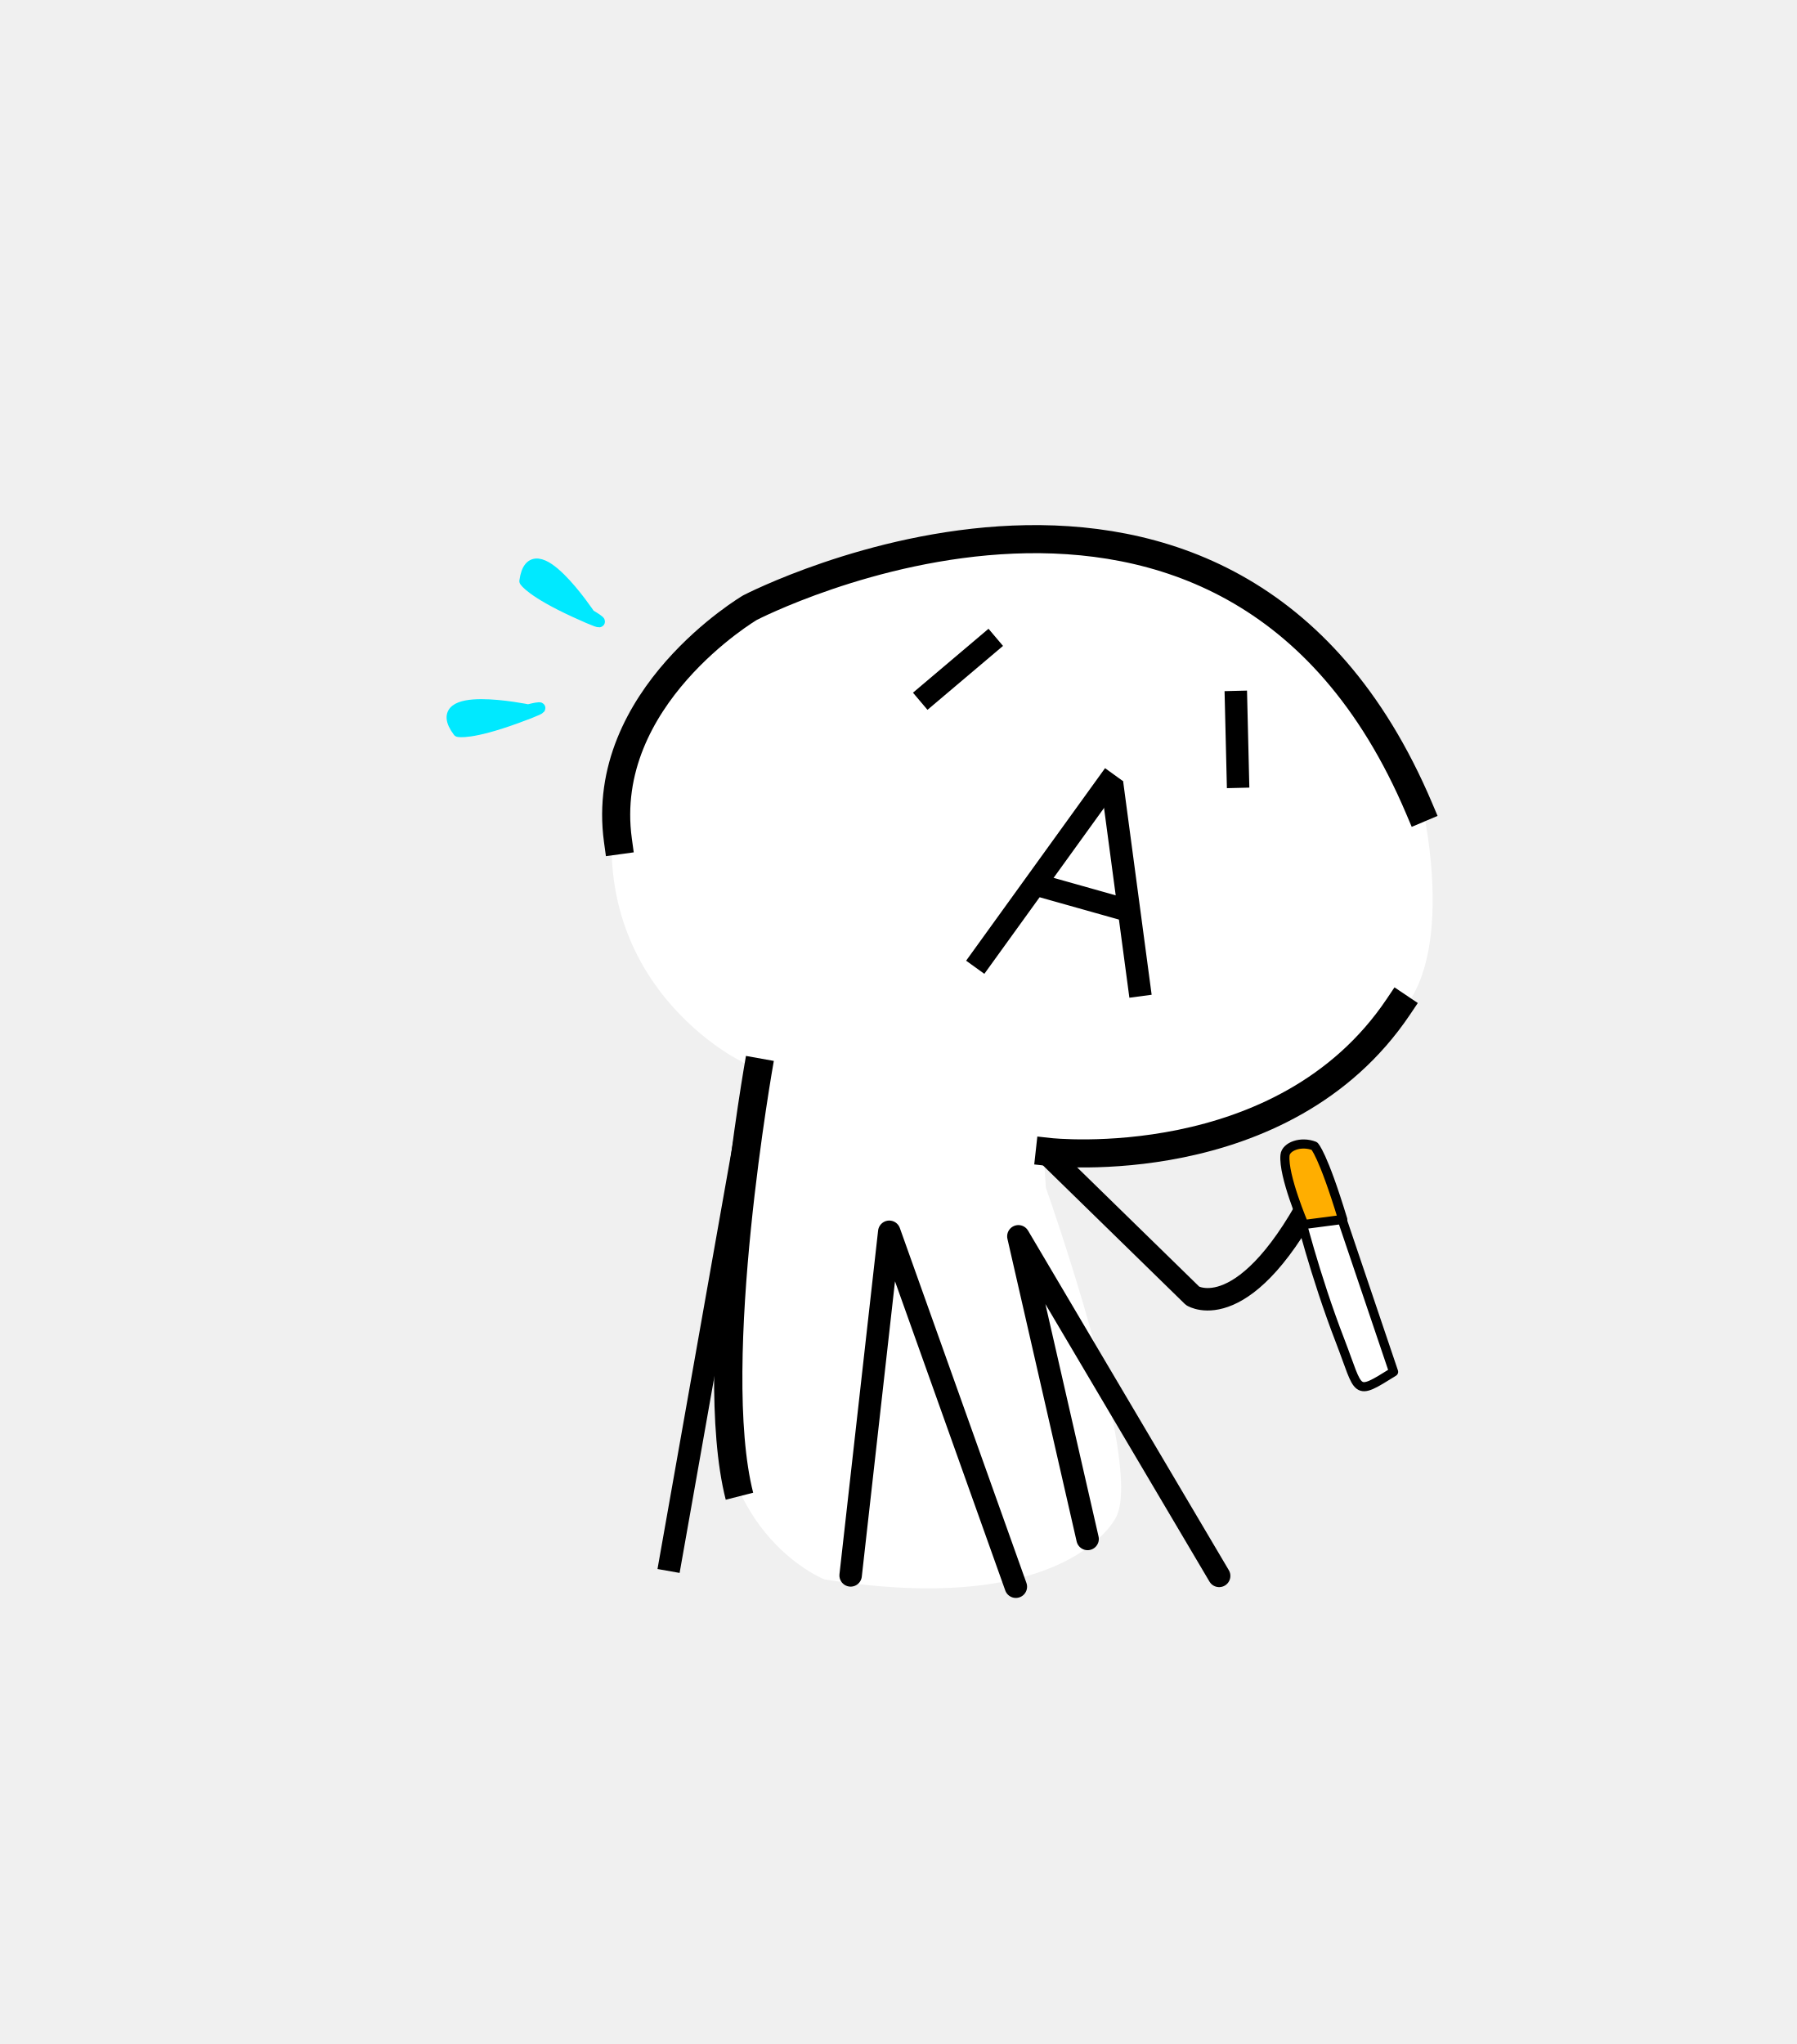
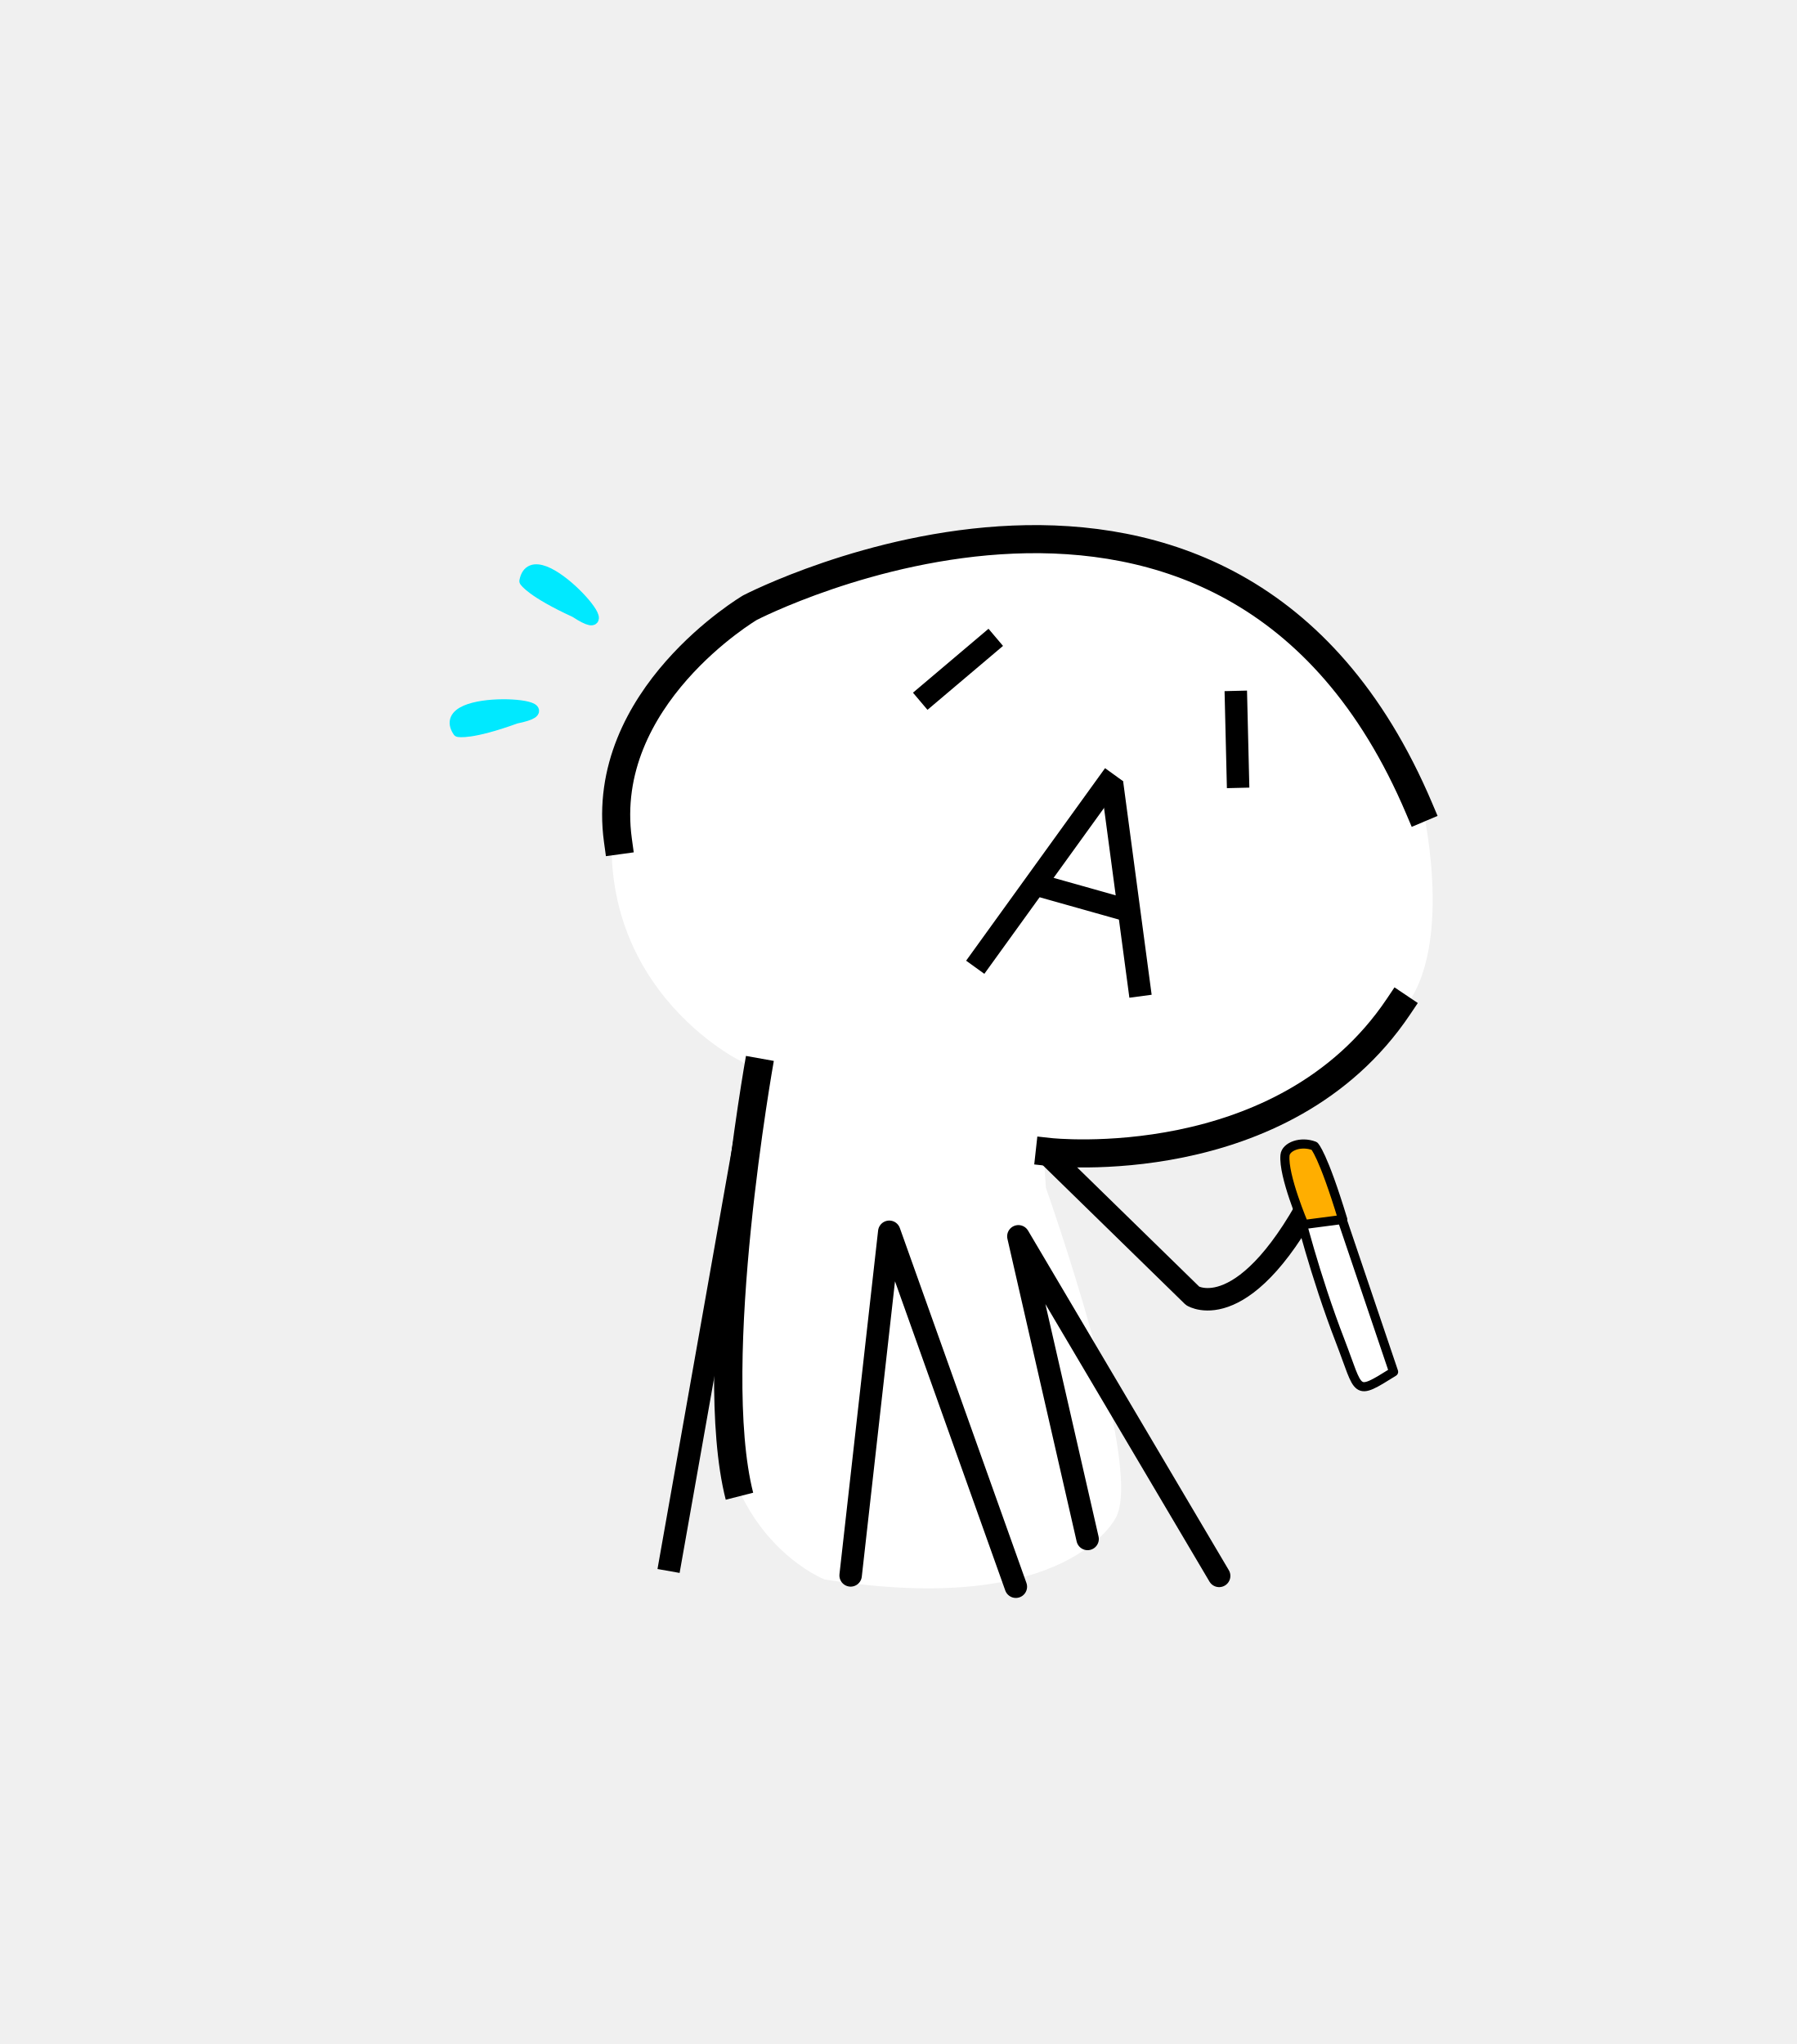
<svg xmlns="http://www.w3.org/2000/svg" xmlns:xlink="http://www.w3.org/1999/xlink" height="182" width="160" version="1.1" id="svg1687">
  <defs id="defs1679">
    <g id="c">
      <path d="M10.75-56.05v-.05H4.5v3.9l-.05 1.1L4-48.65l-1.05 2H2v3.3h1.35v-1.95h7.2v1.95h1.4v-3.3h-1.2v-9.4M.4-60h3.9l1.2.55 3.85-8.6 3.9 8.6L14.5-60l3.15 3.05 1.15 1.1h-.05l-.35.4.1.1q2.1 2.05 2.3 4.55l.05.6q0 1.65-.8 3.1l-.25.45-1.4 1.7.1.1-.3.3-3.25.9v4.7l-3.25.7-3.15.9.65 1.6L12.55-37l3-.6q1.55 0 2.15.6.8.8.8 2 0 1.1-.75 1.85-1.05 1.05-4.1 1.25l-1.25.05.35 1.5 1.5-.05-.05 2.75-1.5 1.25v12.25l-.85 4.6H10.3V-3q0 .7-.45 1.15-.55.55-1.6.55-1.1 0-1.65-.55Q6.2-2.3 6.2-3v-6.55H4.65l-.9-1.3q.5-.9.5-2.25v-.25q-.05-1.7-.9-2.55-.8-.8-2.05-.8h-6.6v1.55h6.55q.7 0 1.15.4.5.5.55 1.55l-.15.9h.05l-.05.25-.4.55q-.45.45-1.15.45H-5.3v1.5l-1.8.05v-.05h-1.55l-1.7-1.1-1.75-3.9v-3.9l.45-.4.2-.15 1.15-1.4-1.25-1-.7.95.4-10.95 1.75-12.8.4.35.75-.7-1-1.1q-1.45-1.85-1.5-4v-.25l.05-.9q.35-2.3 2.45-4.25l-.75-.75.5-3.95.65.3 3.85-8.6 3.85 8.6L.4-60m5.45 8.85v-3.6h3.5v8.15H4.4l.05-.05.5-.9.9-3.55v-.05m12.9-4.7l-1.1-1.1 1.1 1.1M5.5-37.95Q4.45-39 2.25-39l-4 .75-3.1.9.65 1.6L-.9-37l3-.6q1.55 0 2.15.6.8.8.8 2 0 1.1-.75 1.85Q3.25-32.1.25-31.9l-1.3.05.35 1.5q3.95-.05 5.9-1.55l.4-.35q1-1 1-2.85 0-1.8-1.1-2.85M-7.15-43.6l.75-1.55v-1.35h-1.5v1.45h.55l-.55 1.45h.75m3.65-1.55v-1.35H-5v1.45h.55L-5-43.6h.75l.75-1.55" fill="#fff" fill-rule="evenodd" transform="translate(21.5 71)" id="path1665" />
      <path d="M10.75-56.05v9.45h1.2v3.25h-1.4v-1.95h-7.2v1.95H2v-3.25h.95L4-48.65l.45-2.45.05-1.1v-3.85h6.25M4.3-60l5.05-11 5.15 11-1.25.55-3.9-8.6-3.85 8.6L4.3-60m14.5 4.15l.3-.35q2.55 2.35 2.75 5.4l.05.6q0 1.9-.9 3.55-.7 1.25-1.9 2.4l-.6-.6-.1-.1 1.4-1.7.25-.45q.8-1.45.8-3.1l-.05-.6q-.2-2.5-2.3-4.55l-.1-.1.35-.4h.05m-3.85 16.9l.75-.05q2.2 0 3.25 1.05 1.1 1.05 1.1 2.85 0 1.85-1 2.85l-.4.35q-1.6 1.2-4.4 1.5l-1.5.05-.35-1.5 1.25-.05q3.05-.2 4.1-1.25.75-.75.75-1.85 0-1.2-.8-2-.6-.6-2.15-.6l-3 .6-3.35 1.25-.65-1.6 3.15-.9 3.25-.7m-3.1 29.4v6.6q0 1.25-.8 2.05-.95.9-2.8.9-1.9 0-2.8-.9-.8-.8-.8-2.05v-6.6H6.2V-3q0 .7.4 1.15.55.55 1.65.55 1.05 0 1.6-.55.45-.45.45-1.15v-6.55h1.55m-8.1-1.3l-.05.1-.35.4q-.75.8-1.95.8h-6.7v-1.5h6.55q.7 0 1.15-.45l.4-.55.05-.25.1-.8v-.1q-.05-1.05-.55-1.55-.45-.4-1.15-.4H-5.3v-1.55h6.6q1.25 0 2.05.8.85.85.9 2.55v.25q0 1.35-.5 2.25m-15.85-7.6q-.7.45-1.6.45-.95 0-2.65-1.1-1.2-.65-1.9-.65-.9 0-1.3.55l-.15.2-.45.75-1.35-.75q.4-.95 1.2-1.65l.6-.45 1.35-.35q1.1 0 2.25.8 1.65.85 2.55.85.6 0 1.3-.65l.7-.95 1.25 1-1.15 1.4-.2.15-.45.4m2-25.75l-.6-.7-.75-1.05q-1.1-1.75-1.05-3.85l.05-1q.2-1.5 1-2.85l1.75-2.15.75.75q-2.1 1.95-2.45 4.25l-.05.9v.25q.05 2.15 1.5 4l1 1.1-.75.7-.4-.35m.9-15.55l-.55-.25 5.05-11L.4-60l-1.25.55-3.85-8.6-3.85 8.6-.65-.3m15.05 8.6v.05l-.9 3.55-.5.9-.05.05h4.95v-8.15h-3.5v3.6m-.35 13.2q1.1 1.05 1.1 2.85 0 1.85-1 2.85l-.4.35q-1.95 1.5-5.9 1.55l-.35-1.5 1.3-.05q3-.2 4.05-1.25.75-.75.75-1.85 0-1.2-.8-2-.6-.6-2.15-.6l-3 .6-3.3 1.25-.65-1.6 3.1-.9 4-.75q2.2 0 3.25 1.05m-9-7.2l-.75 1.55H-5l.55-1.45H-5v-1.45h1.5v1.35m-3.65 1.55h-.75l.55-1.45h-.55v-1.45h1.5v1.35l-.75 1.55" fill-rule="evenodd" transform="translate(21.5 71)" id="path1667" />
      <path d="M.4-60h3.9m8.4 33.6v12.25m4.95-42.8l1.1 1.1" fill="none" stroke="#000" stroke-linecap="round" stroke-linejoin="round" transform="translate(21.5 71)" id="path1669" />
    </g>
    <g id="d" transform="translate(.8)">
      <use height="3" transform="matrix(1.005 0 0 1 -.804 0)" width="4.65" xlink:href="#a" id="use1672" />
      <use height="3" transform="matrix(1.005 0 0 1 16.096 0)" width="4.65" xlink:href="#a" id="use1674" />
    </g>
    <path d="M1.35 0h.2l.55.1.45.35q.45.45.45 1L2.55 2.6q-.45.4-1 .4l-.8-.2-.25-.2-.45-.7v-.15L0 1.45v-.1q.05-.5.5-.9l.25-.2Q1 .05 1.3 0h.05m.45.85L1.55.8Q1.2.75 1 1q-.2.15-.2.45v.15l.15.45H1l.05.05.2.1.3.05.55-.2.15-.6-.05-.3L2.1 1 2.05.95 1.9.85h-.1" fill-rule="evenodd" id="b" />
    <use height="3" transform="translate(.8)" width="3" xlink:href="#b" id="a" />
  </defs>
  <g style="clip-rule:evenodd;fill-rule:evenodd;stroke-linecap:square;stroke-linejoin:round;stroke-miterlimit:1.5" id="g1803" transform="translate(8.845,-0.06)">
    <g transform="matrix(2,0,0,2,82.341,144.2)" id="g1758">
      <g id="body-fill" transform="matrix(0.5,0,0,0.5,-41.1705,-72.1)">
        <path d="m 57.045,94.382 c 0,0 -15.784,-7.802 -10.088,-27.066 2.375,-8.033 7.594,-11.674 13.454,-14.356 8.194,-3.749 17.165,-4.667 17.165,-4.667 0,0 8.909,-2.487 14.925,0.521 6.016,3.008 9.152,1.6 18.048,11.328 8.896,9.728 3.008,7.168 7.232,12.096 0,0 3.2,14.144 -2.88,18.688 0,0 -8.192,13.376 -30.912,12.032 l 0.192,2.88 c 0,0 8.704,24.512 6.272,29.248 0,0 -4.16,8.96 -25.856,5.504 0,0 -10.88,-4.288 -9.152,-20.224 l 3.2,-25.088 z" style="fill:#ffffff;stroke:#ffffff;stroke-width:0.21px" id="path1693" />
      </g>
      <g id="Mouth" transform="matrix(0.5,0,0,0.5,-41.1705,-72.1)">
        <path d="m 89.78,69.855 -11.2,15.52" style="fill:none;stroke:#000000;stroke-width:2px" id="path1696" />
        <path d="M 92.58,87.775 90.307,70.758" style="fill:none;stroke:#000000;stroke-width:2px" id="path1698" />
        <path d="m 83.38,78.815 8.24,2.32" style="fill:none;stroke:#000000;stroke-width:2px;stroke-linecap:round" id="path1700" />
      </g>
      <g id="g1740">
        <g transform="matrix(0.5,0,0,0.5,-41.1705,-72.1)" id="g1705">
          <path d="m 84.629,102.638 c 0,0 20.8,2.304 31.04,-12.928" style="fill:none;stroke:#000000;stroke-width:2.5px" id="path1703" />
        </g>
        <g transform="matrix(0.5,0,0,0.5,-41.1705,-72.1)" id="g1709">
          <path d="m 46.178,74.886 c -1.75,-12.75 11.76,-20.72 11.76,-20.72 0,0 42.627,-22.12 59.587,17.88" style="fill:none;stroke:#000000;stroke-width:2.5px" id="path1707" />
        </g>
        <g transform="matrix(0.5,0,0,0.5,-41.1705,-72.1)" id="g1713">
          <path d="m 79.06,57.455 -5.2,4.4" style="fill:none;stroke:#000000;stroke-width:2px" id="path1711" />
        </g>
        <g transform="matrix(0.5,0,0,0.5,-41.1705,-72.1)" id="g1717">
          <path d="m 101.22,62.575 0.16,6.64" style="fill:none;stroke:#000000;stroke-width:2px" id="path1715" />
        </g>
        <g transform="matrix(0.5,0,0,0.5,-41.1705,-72.1)" id="g1721">
          <path d="m 84.45,102.845 12.904,12.603 c 0,0 4.762,2.992 11.242,-9.888" style="fill:none;stroke:#000000;stroke-width:2px;stroke-linecap:butt" id="path1719" />
        </g>
        <g id="cigarette" transform="matrix(0.479079,0.893483,-0.4351,0.233297,-5.016,-31.504)">
          <g transform="matrix(0.5,0,0,0.5,-41.1705,-72.1)" id="g1725" />
          <g transform="matrix(0.5,0,0,0.5,-41.1705,-72.1)" id="g1729" />
        </g>
        <g transform="matrix(0.5,0,0,0.5,-41.1705,-72.1)" id="g1734">
-           <path d="m 43.661,54.807 c 0,0 -5.12,-7.68 -5.76,-3.008 0,0 0.576,0.96 4.48,2.752 3.904,1.792 1.28,0.256 1.28,0.256 z" style="fill:#00e9ff;stroke:#00e9ff;stroke-width:1px;stroke-linecap:round" id="path1732" />
+           <path d="m 37.901,51.799 c 0,0 0.576,0.96 4.48,2.752 5.159,3.366 -3.701,-6.872 -4.48,-2.752 z" style="fill:#00e9ff;stroke:#00e9ff;stroke-width:1px;stroke-linecap:round" id="path1732" />
        </g>
        <g transform="matrix(0.356055,-0.351034,0.351034,0.356055,-56.8644,-44.6486)" id="g1738">
-           <path d="m 43.661,54.807 c 0,0 -5.12,-7.68 -5.76,-3.008 0,0 0.576,0.96 4.48,2.752 3.904,1.792 1.28,0.256 1.28,0.256 z" style="fill:#00e9ff;stroke:#00e9ff;stroke-width:1px;stroke-linecap:round" id="path1736" />
+           <path d="m 37.901,51.799 c 0,0 0.576,0.96 4.48,2.752 5.159,3.366 -3.701,-6.872 -4.48,-2.752 z" style="fill:#00e9ff;stroke:#00e9ff;stroke-width:1px;stroke-linecap:round" id="path1736" />
        </g>
      </g>
      <g transform="matrix(0.5,0,0,0.5,-41.1705,-72.1)" id="g1744">
        <path d="m 58.82,94.303 c 0,0 -4.86,27.062 -1.82,38.982" style="fill:none;stroke:#000000;stroke-width:2.52px;stroke-linecap:butt" id="path1742" />
      </g>
      <g transform="matrix(0.5,0,0,0.5,-41.1705,-72.1)" id="g1748">
        <path d="m 58.516,95.737 -7.655,43.219" style="fill:none;stroke:#000000;stroke-width:2px" id="path1746" />
      </g>
      <g transform="matrix(0.5,0,0,0.5,-41.1705,-72.1)" id="g1752">
        <path d="m 66.9,140.335 3.44,-30.595 11.271,31.602" style="fill:none;stroke:#000000;stroke-width:2px;stroke-linecap:round" id="path1750" />
      </g>
      <g transform="matrix(0.5,0,0,0.5,-41.1705,-72.1)" id="g1756">
        <path d="m 88,137.09 -6.163,-26.947 17.877,30.236" style="fill:none;stroke:#000000;stroke-width:2px;stroke-linecap:round" id="path1754" />
      </g>
    </g>
  </g>
  <path d="m 119.519,108.618 4.574,13.532 c -3.54,2.206 -2.973,1.878 -4.745,-2.715 -2.311,-5.977 -3.705,-11.699 -3.705,-11.699" style="clip-rule:evenodd;fill:#ffffff;fill-rule:evenodd;stroke:#000000;stroke-width:0.812;stroke-linecap:round;stroke-linejoin:round;stroke-miterlimit:1.5;stroke-dasharray:none;stroke-opacity:1" id="path929" />
  <path d="m 116.106,109.032 c 0,0 -1.86,-4.356 -1.683,-6.171 0.075,-0.774 1.412,-1.289 2.614,-0.818 0,0 0.737,0.647 2.529,6.535 z" style="clip-rule:evenodd;fill:#ffae00;fill-rule:evenodd;stroke:#000000;stroke-width:0.812;stroke-linecap:round;stroke-linejoin:round;stroke-miterlimit:1.5;stroke-dasharray:none;stroke-opacity:1" id="path933" />
</svg>
